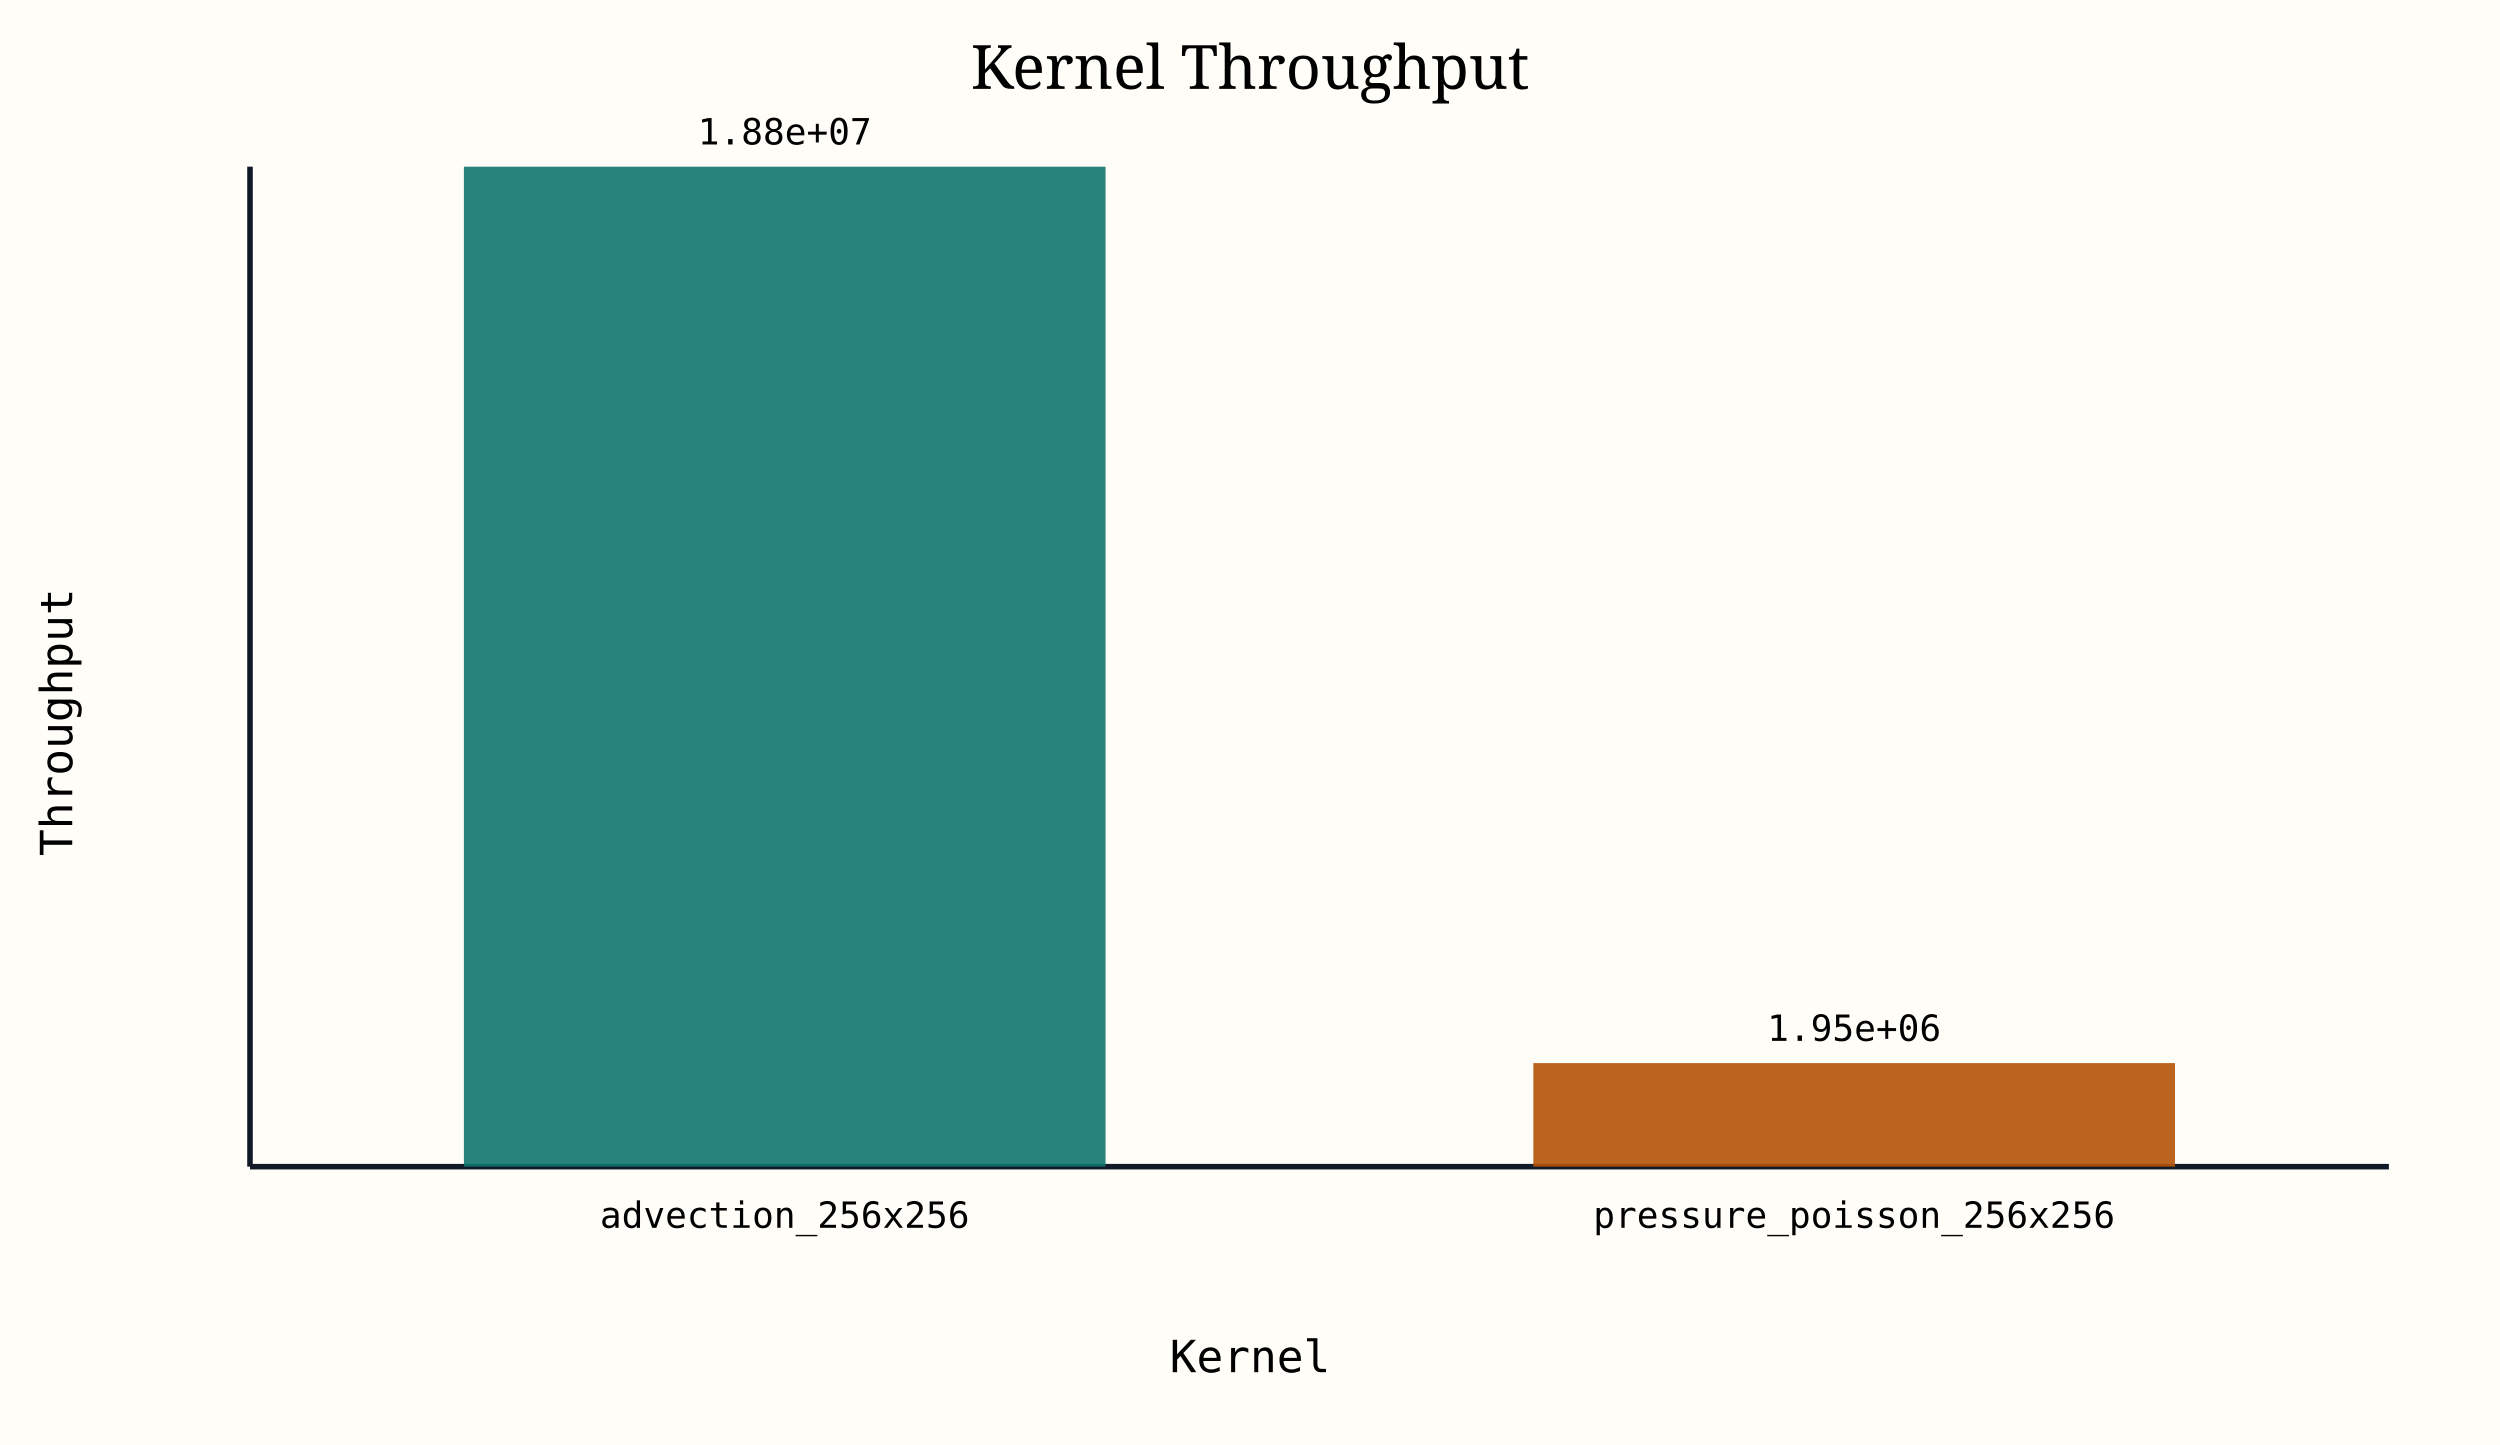
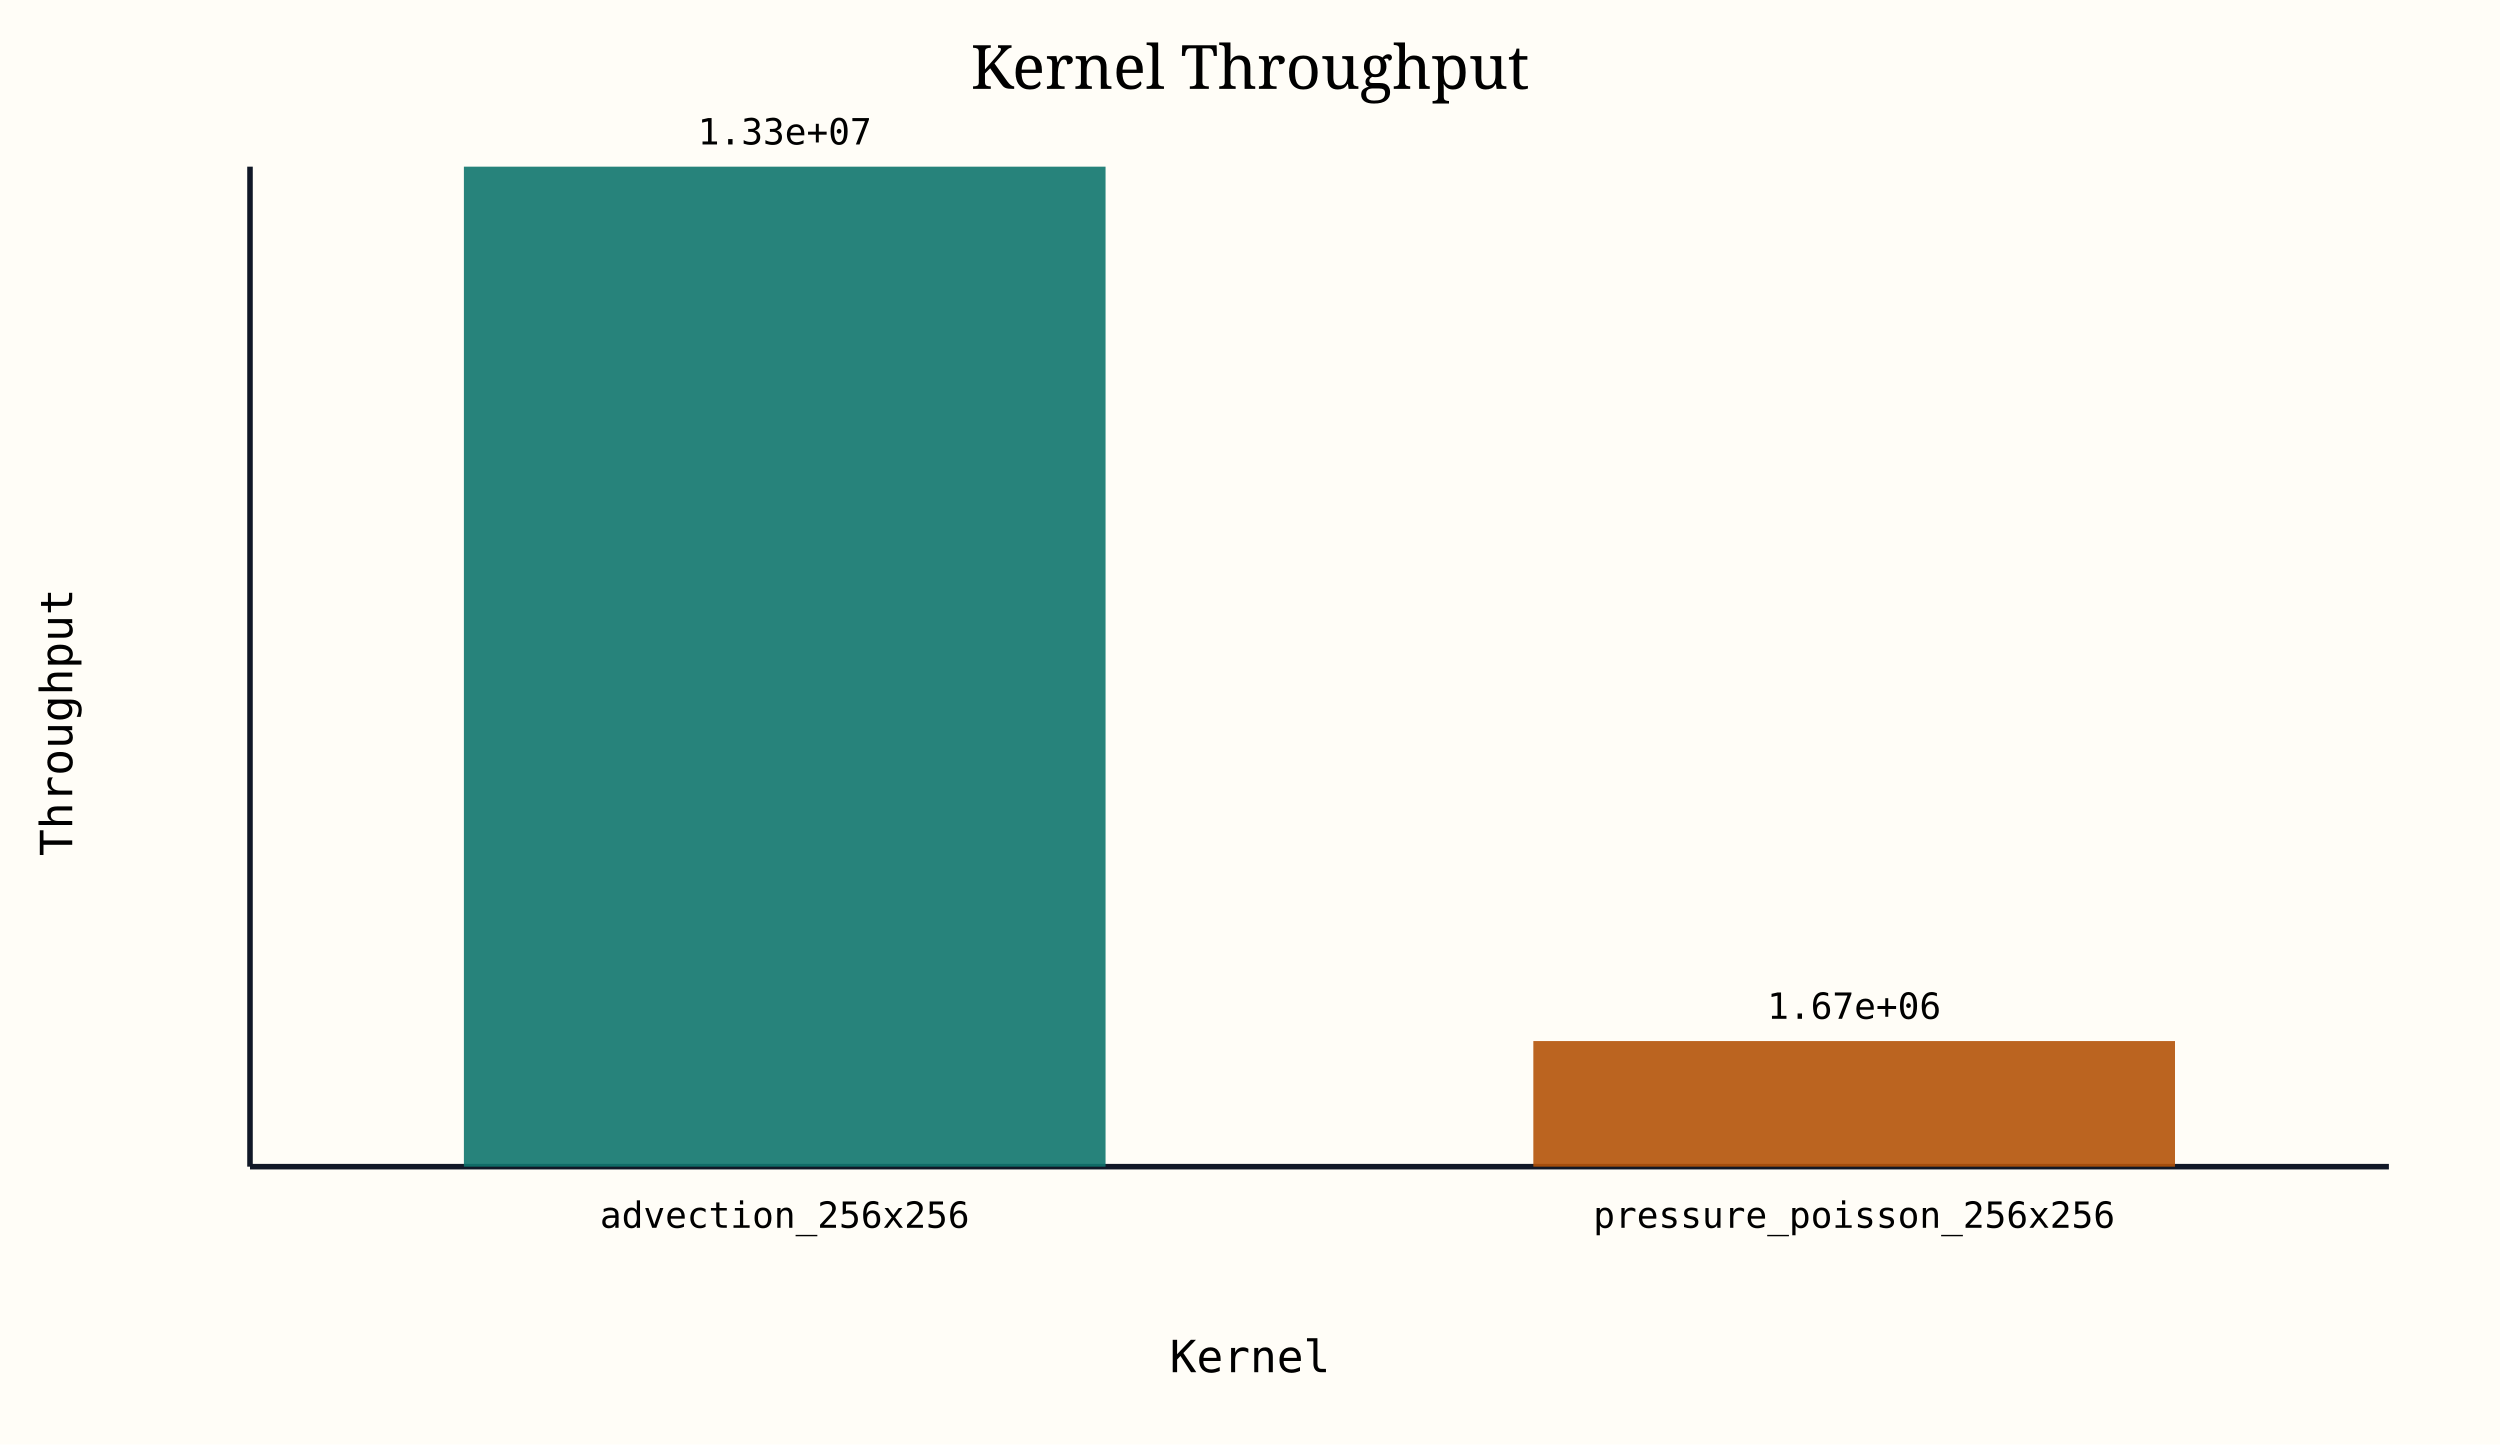
<svg xmlns="http://www.w3.org/2000/svg" width="900" height="520" viewBox="0 0 900 520">
  <rect width="100%" height="100%" fill="#fffdf7" />
  <text x="450.0" y="32" text-anchor="middle" font-size="22" font-family="Georgia, serif">Kernel Throughput</text>
  <line x1="90" y1="420" x2="860" y2="420" stroke="#111827" stroke-width="2" />
  <line x1="90" y1="60" x2="90" y2="420" stroke="#111827" stroke-width="2" />
  <text x="450.0" y="494" text-anchor="middle" font-size="16" font-family="Menlo, monospace">Kernel</text>
  <text x="26" y="260.0" transform="rotate(-90 26 260.0)" text-anchor="middle" font-size="16" font-family="Menlo, monospace">Throughput</text>
  <rect x="167.0" y="60.0" width="231.0" height="360.0" fill="#0f766e" opacity="0.9" />
-   <text x="282.5" y="52.0" text-anchor="middle" font-size="13" font-family="Menlo, monospace">1.88e+07</text>
+   <text x="282.5" y="52.0" text-anchor="middle" font-size="13" font-family="Menlo, monospace">1.33e+07</text>
  <text x="282.5" y="442" text-anchor="middle" font-size="13" font-family="Menlo, monospace">advection_256x256</text>
-   <rect x="552.0" y="382.713" width="231.0" height="37.287" fill="#b45309" opacity="0.9" />
-   <text x="667.5" y="374.713" text-anchor="middle" font-size="13" font-family="Menlo, monospace">1.95e+06</text>
+   <rect x="552.0" y="374.779" width="231.0" height="45.221" fill="#b45309" opacity="0.9" />
+   <text x="667.5" y="366.779" text-anchor="middle" font-size="13" font-family="Menlo, monospace">1.67e+06</text>
  <text x="667.5" y="442" text-anchor="middle" font-size="13" font-family="Menlo, monospace">pressure_poisson_256x256</text>
</svg>
